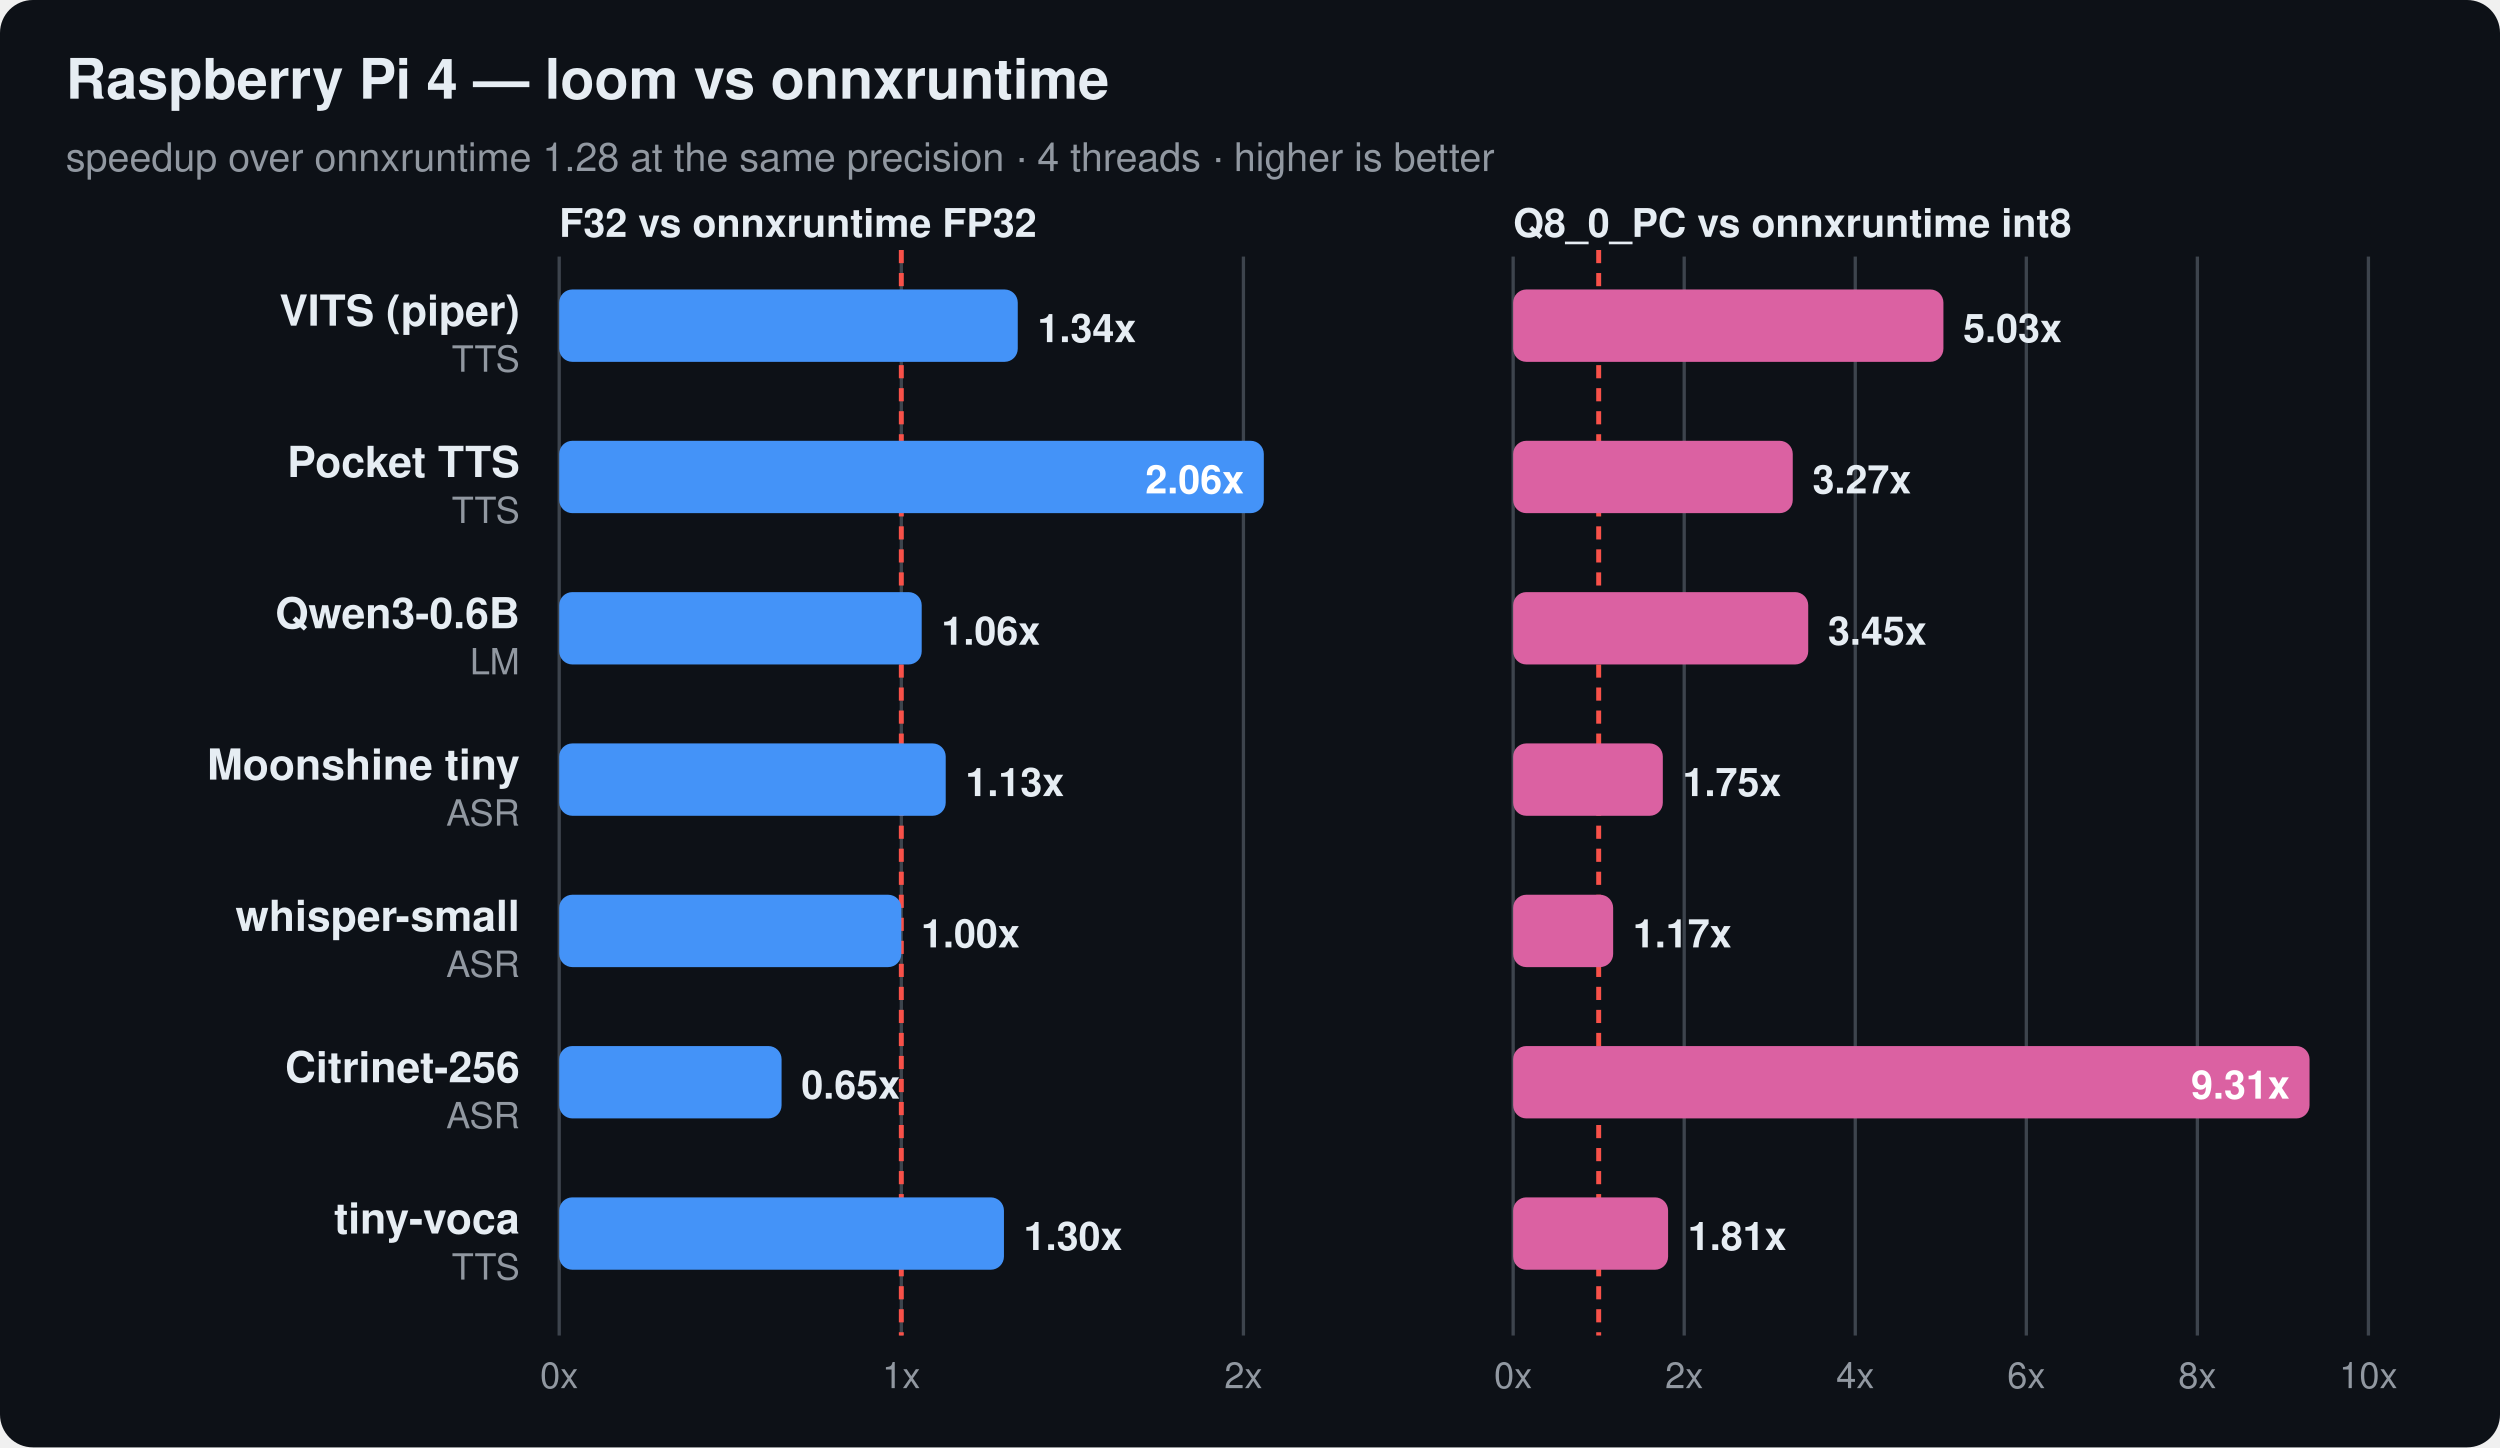
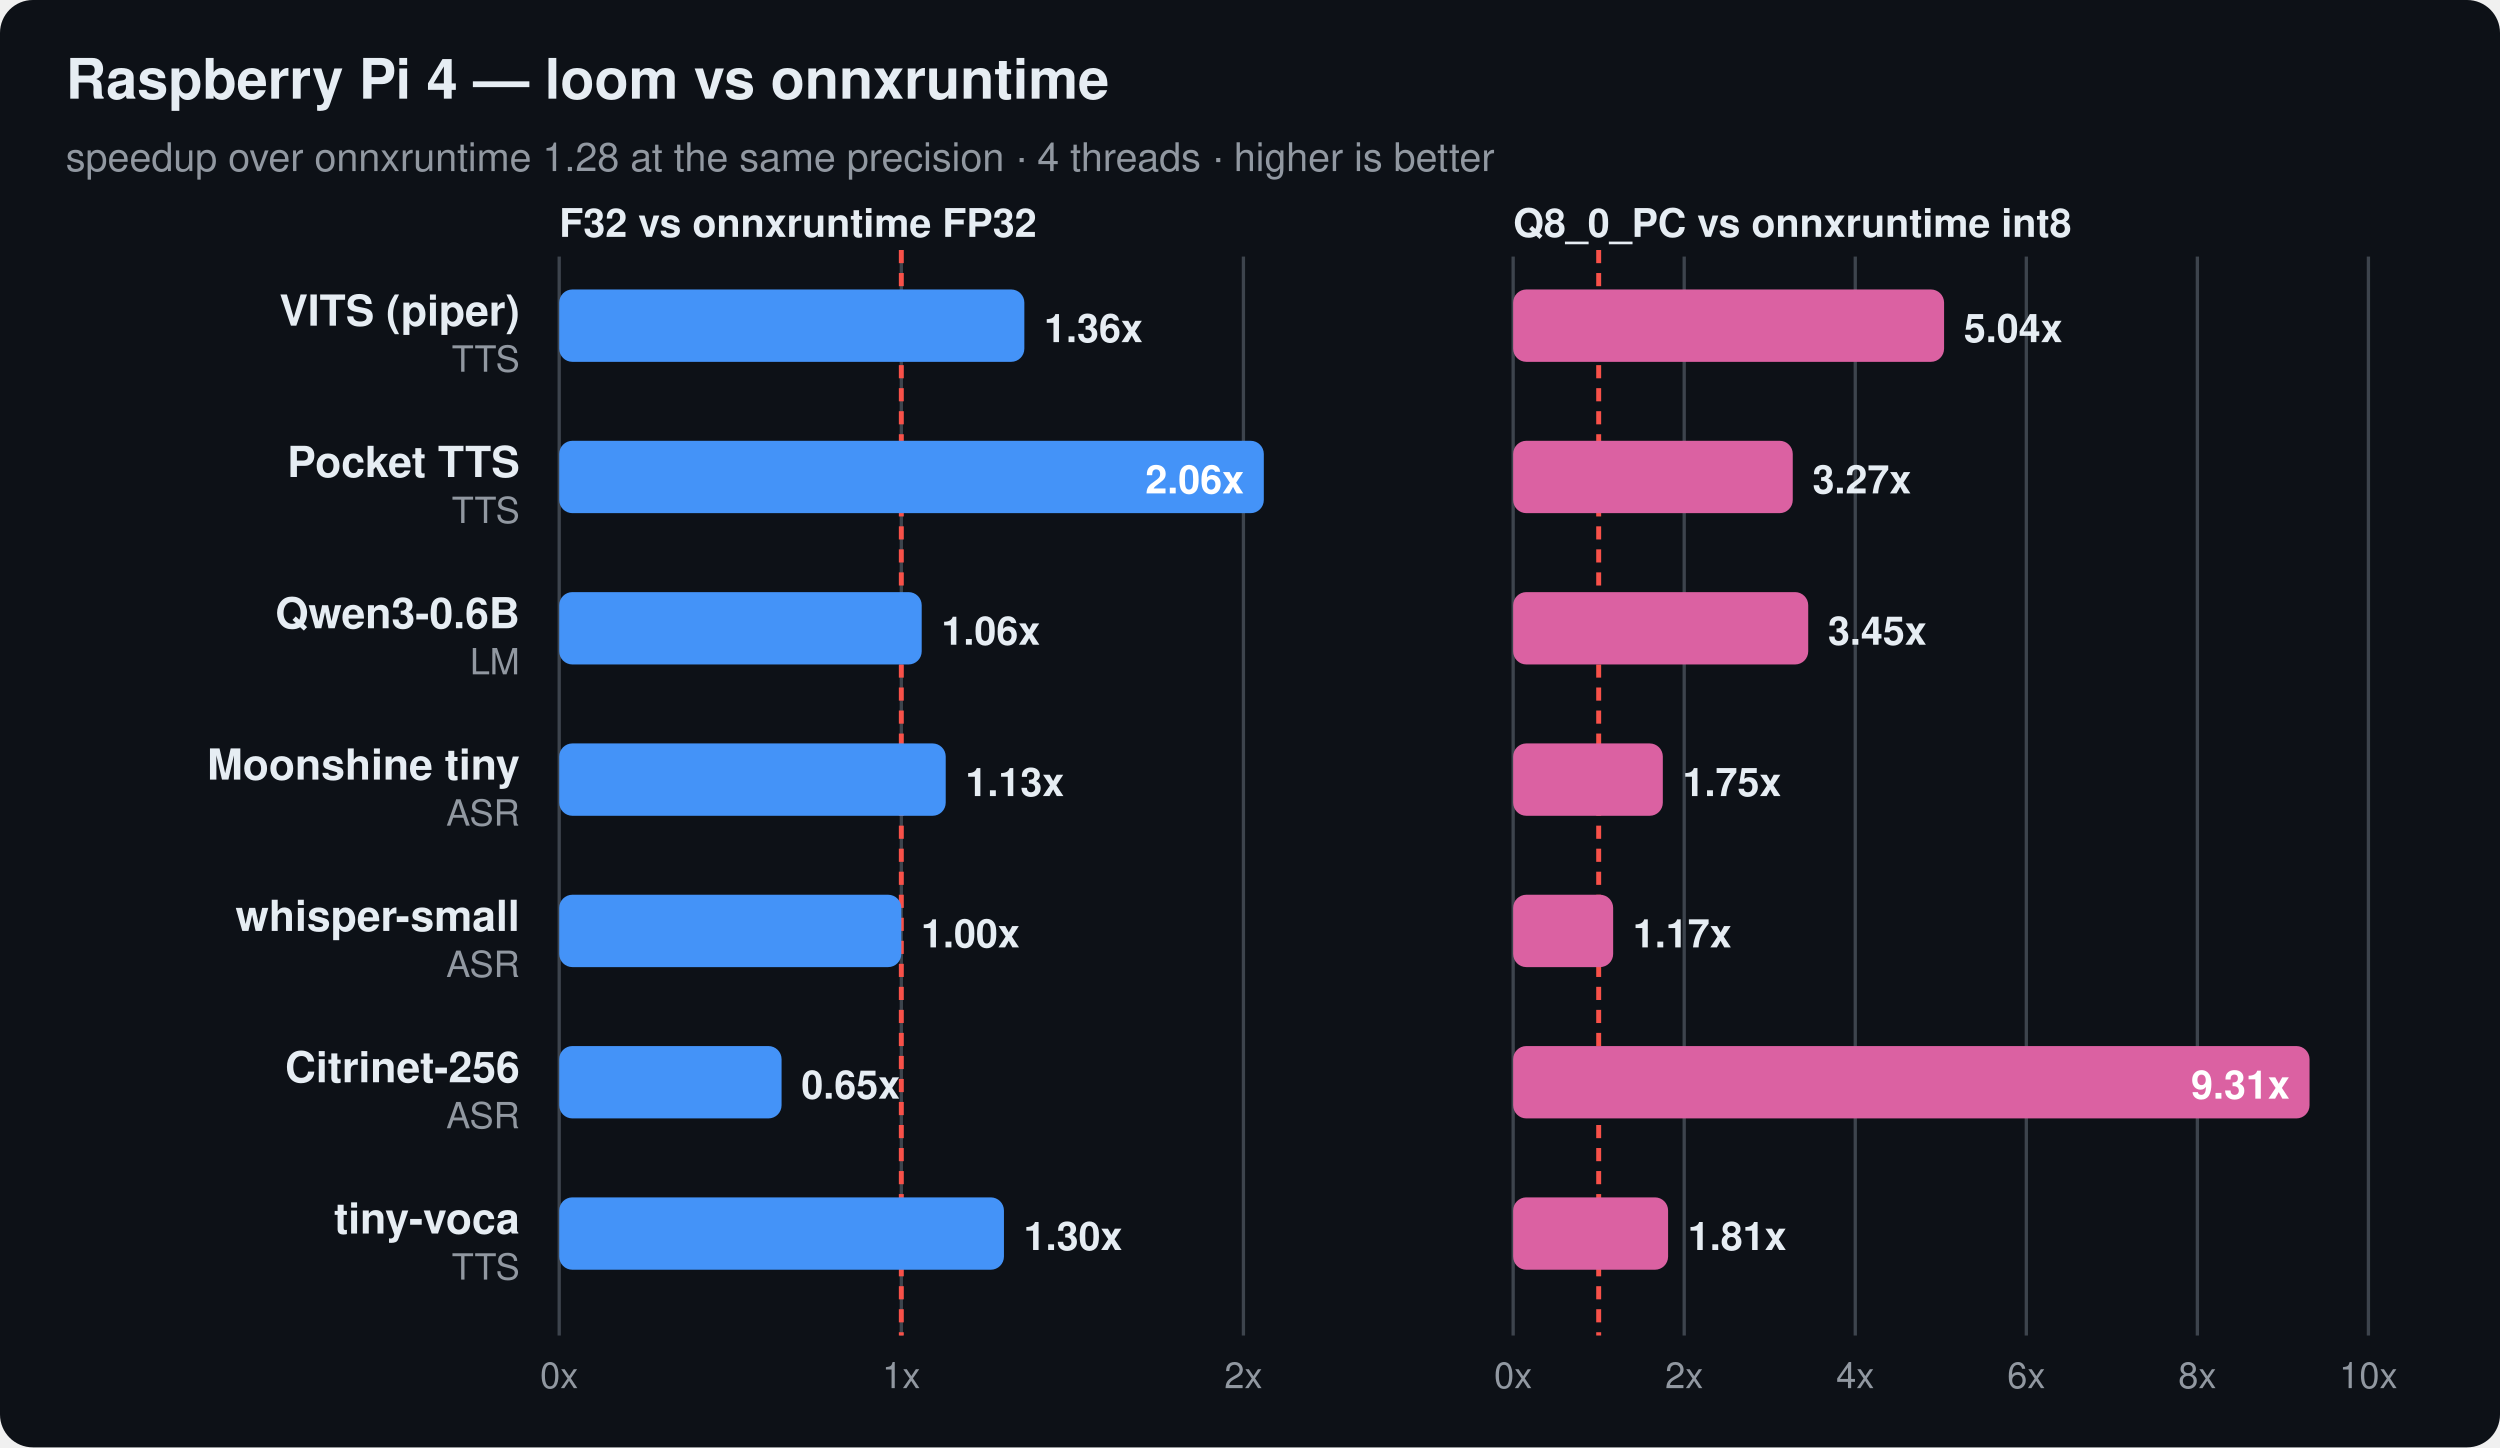
<svg xmlns="http://www.w3.org/2000/svg" width="760" height="440" viewBox="0 0 760 440">
  <rect width="760" height="440" rx="10" fill="#0d1117" />
  <text x="20.0" y="30.0" fill="#e6edf3" font-size="17" text-anchor="start" font-weight="600" font-family="-apple-system,BlinkMacSystemFont,'Segoe UI',Helvetica,Arial,sans-serif">Raspberry Pi 4 — loom vs onnxruntime</text>
  <text x="20.0" y="52.0" fill="#9198a1" font-size="12" text-anchor="start" font-weight="normal" font-family="-apple-system,BlinkMacSystemFont,'Segoe UI',Helvetica,Arial,sans-serif">speedup over onnxruntime 1.28 at the same precision · 4 threads · higher is better</text>
  <text x="170.0" y="72.0" fill="#e6edf3" font-size="12" text-anchor="start" font-weight="600" font-family="-apple-system,BlinkMacSystemFont,'Segoe UI',Helvetica,Arial,sans-serif">F32 vs onnxruntime FP32</text>
  <line x1="170.0" y1="78" x2="170.0" y2="406" stroke="#3d444d" stroke-width="1" />
  <text x="170.0" y="422.0" fill="#9198a1" font-size="11" text-anchor="middle" font-weight="normal" font-family="-apple-system,BlinkMacSystemFont,'Segoe UI',Helvetica,Arial,sans-serif">0x</text>
  <line x1="274.0" y1="78" x2="274.0" y2="406" stroke="#3d444d" stroke-width="1" />
  <text x="274.0" y="422.0" fill="#9198a1" font-size="11" text-anchor="middle" font-weight="normal" font-family="-apple-system,BlinkMacSystemFont,'Segoe UI',Helvetica,Arial,sans-serif">1x</text>
  <line x1="378.0" y1="78" x2="378.0" y2="406" stroke="#3d444d" stroke-width="1" />
  <text x="378.0" y="422.0" fill="#9198a1" font-size="11" text-anchor="middle" font-weight="normal" font-family="-apple-system,BlinkMacSystemFont,'Segoe UI',Helvetica,Arial,sans-serif">2x</text>
  <line x1="274.0" y1="76" x2="274.0" y2="406" stroke="#f85149" stroke-width="1.5" stroke-dasharray="4 3" />
-   <rect x="170.0" y="88.0" width="139.4" height="22" rx="4" fill="#4493f8" />
-   <text x="315.4" y="104.0" fill="#e6edf3" font-size="12" text-anchor="start" font-weight="600" font-family="-apple-system,BlinkMacSystemFont,'Segoe UI',Helvetica,Arial,sans-serif">1.34x</text>
+   <rect x="170.0" y="88.0" width="141.4" height="22" rx="4" fill="#4493f8" />
+   <text x="317.4" y="104.0" fill="#e6edf3" font-size="12" text-anchor="start" font-weight="600" font-family="-apple-system,BlinkMacSystemFont,'Segoe UI',Helvetica,Arial,sans-serif">1.36x</text>
  <rect x="170.0" y="134.0" width="214.2" height="22" rx="4" fill="#4493f8" />
  <text x="378.2" y="150.0" fill="#ffffff" font-size="12" text-anchor="end" font-weight="600" font-family="-apple-system,BlinkMacSystemFont,'Segoe UI',Helvetica,Arial,sans-serif">2.06x</text>
  <rect x="170.0" y="180.0" width="110.2" height="22" rx="4" fill="#4493f8" />
  <text x="286.2" y="196.0" fill="#e6edf3" font-size="12" text-anchor="start" font-weight="600" font-family="-apple-system,BlinkMacSystemFont,'Segoe UI',Helvetica,Arial,sans-serif">1.06x</text>
  <rect x="170.0" y="226.0" width="117.5" height="22" rx="4" fill="#4493f8" />
  <text x="293.5" y="242.0" fill="#e6edf3" font-size="12" text-anchor="start" font-weight="600" font-family="-apple-system,BlinkMacSystemFont,'Segoe UI',Helvetica,Arial,sans-serif">1.13x</text>
  <rect x="170.0" y="272.0" width="104.0" height="22" rx="4" fill="#4493f8" />
  <text x="280.0" y="288.0" fill="#e6edf3" font-size="12" text-anchor="start" font-weight="600" font-family="-apple-system,BlinkMacSystemFont,'Segoe UI',Helvetica,Arial,sans-serif">1.00x</text>
  <rect x="170.0" y="318.0" width="67.6" height="22" rx="4" fill="#4493f8" />
  <text x="243.6" y="334.0" fill="#e6edf3" font-size="12" text-anchor="start" font-weight="600" font-family="-apple-system,BlinkMacSystemFont,'Segoe UI',Helvetica,Arial,sans-serif">0.65x</text>
  <rect x="170.0" y="364.0" width="135.2" height="22" rx="4" fill="#4493f8" />
  <text x="311.2" y="380.0" fill="#e6edf3" font-size="12" text-anchor="start" font-weight="600" font-family="-apple-system,BlinkMacSystemFont,'Segoe UI',Helvetica,Arial,sans-serif">1.30x</text>
  <text x="460.0" y="72.0" fill="#e6edf3" font-size="12" text-anchor="start" font-weight="600" font-family="-apple-system,BlinkMacSystemFont,'Segoe UI',Helvetica,Arial,sans-serif">Q8_0_PC vs onnxruntime int8</text>
  <line x1="460.0" y1="78" x2="460.0" y2="406" stroke="#3d444d" stroke-width="1" />
  <text x="460.0" y="422.0" fill="#9198a1" font-size="11" text-anchor="middle" font-weight="normal" font-family="-apple-system,BlinkMacSystemFont,'Segoe UI',Helvetica,Arial,sans-serif">0x</text>
  <line x1="512.0" y1="78" x2="512.0" y2="406" stroke="#3d444d" stroke-width="1" />
  <text x="512.0" y="422.0" fill="#9198a1" font-size="11" text-anchor="middle" font-weight="normal" font-family="-apple-system,BlinkMacSystemFont,'Segoe UI',Helvetica,Arial,sans-serif">2x</text>
  <line x1="564.0" y1="78" x2="564.0" y2="406" stroke="#3d444d" stroke-width="1" />
  <text x="564.0" y="422.0" fill="#9198a1" font-size="11" text-anchor="middle" font-weight="normal" font-family="-apple-system,BlinkMacSystemFont,'Segoe UI',Helvetica,Arial,sans-serif">4x</text>
  <line x1="616.0" y1="78" x2="616.0" y2="406" stroke="#3d444d" stroke-width="1" />
  <text x="616.0" y="422.0" fill="#9198a1" font-size="11" text-anchor="middle" font-weight="normal" font-family="-apple-system,BlinkMacSystemFont,'Segoe UI',Helvetica,Arial,sans-serif">6x</text>
  <line x1="668.0" y1="78" x2="668.0" y2="406" stroke="#3d444d" stroke-width="1" />
  <text x="668.0" y="422.0" fill="#9198a1" font-size="11" text-anchor="middle" font-weight="normal" font-family="-apple-system,BlinkMacSystemFont,'Segoe UI',Helvetica,Arial,sans-serif">8x</text>
  <line x1="720.0" y1="78" x2="720.0" y2="406" stroke="#3d444d" stroke-width="1" />
  <text x="720.0" y="422.0" fill="#9198a1" font-size="11" text-anchor="middle" font-weight="normal" font-family="-apple-system,BlinkMacSystemFont,'Segoe UI',Helvetica,Arial,sans-serif">10x</text>
  <line x1="486.0" y1="76" x2="486.0" y2="406" stroke="#f85149" stroke-width="1.5" stroke-dasharray="4 3" />
-   <rect x="460.0" y="88.0" width="130.8" height="22" rx="4" fill="#db61a2" />
-   <text x="596.8" y="104.0" fill="#e6edf3" font-size="12" text-anchor="start" font-weight="600" font-family="-apple-system,BlinkMacSystemFont,'Segoe UI',Helvetica,Arial,sans-serif">5.03x</text>
+   <rect x="460.0" y="88.0" width="131.0" height="22" rx="4" fill="#db61a2" />
+   <text x="597.0" y="104.0" fill="#e6edf3" font-size="12" text-anchor="start" font-weight="600" font-family="-apple-system,BlinkMacSystemFont,'Segoe UI',Helvetica,Arial,sans-serif">5.04x</text>
  <rect x="460.0" y="134.0" width="85.0" height="22" rx="4" fill="#db61a2" />
  <text x="551.0" y="150.0" fill="#e6edf3" font-size="12" text-anchor="start" font-weight="600" font-family="-apple-system,BlinkMacSystemFont,'Segoe UI',Helvetica,Arial,sans-serif">3.27x</text>
  <rect x="460.0" y="180.0" width="89.7" height="22" rx="4" fill="#db61a2" />
  <text x="555.7" y="196.0" fill="#e6edf3" font-size="12" text-anchor="start" font-weight="600" font-family="-apple-system,BlinkMacSystemFont,'Segoe UI',Helvetica,Arial,sans-serif">3.45x</text>
  <rect x="460.0" y="226.0" width="45.5" height="22" rx="4" fill="#db61a2" />
  <text x="511.5" y="242.0" fill="#e6edf3" font-size="12" text-anchor="start" font-weight="600" font-family="-apple-system,BlinkMacSystemFont,'Segoe UI',Helvetica,Arial,sans-serif">1.75x</text>
  <rect x="460.0" y="272.0" width="30.4" height="22" rx="4" fill="#db61a2" />
  <text x="496.4" y="288.0" fill="#e6edf3" font-size="12" text-anchor="start" font-weight="600" font-family="-apple-system,BlinkMacSystemFont,'Segoe UI',Helvetica,Arial,sans-serif">1.17x</text>
  <rect x="460.0" y="318.0" width="242.1" height="22" rx="4" fill="#db61a2" />
  <text x="696.1" y="334.0" fill="#ffffff" font-size="12" text-anchor="end" font-weight="600" font-family="-apple-system,BlinkMacSystemFont,'Segoe UI',Helvetica,Arial,sans-serif">9.31x</text>
  <rect x="460.0" y="364.0" width="47.1" height="22" rx="4" fill="#db61a2" />
  <text x="513.1" y="380.0" fill="#e6edf3" font-size="12" text-anchor="start" font-weight="600" font-family="-apple-system,BlinkMacSystemFont,'Segoe UI',Helvetica,Arial,sans-serif">1.81x</text>
  <text x="158.0" y="99.0" fill="#e6edf3" font-size="13" text-anchor="end" font-weight="600" font-family="-apple-system,BlinkMacSystemFont,'Segoe UI',Helvetica,Arial,sans-serif">VITS (piper)</text>
  <text x="158.0" y="113.0" fill="#9198a1" font-size="11" text-anchor="end" font-weight="normal" font-family="-apple-system,BlinkMacSystemFont,'Segoe UI',Helvetica,Arial,sans-serif">TTS</text>
  <text x="158.0" y="145.0" fill="#e6edf3" font-size="13" text-anchor="end" font-weight="600" font-family="-apple-system,BlinkMacSystemFont,'Segoe UI',Helvetica,Arial,sans-serif">Pocket TTS</text>
  <text x="158.0" y="159.0" fill="#9198a1" font-size="11" text-anchor="end" font-weight="normal" font-family="-apple-system,BlinkMacSystemFont,'Segoe UI',Helvetica,Arial,sans-serif">TTS</text>
  <text x="158.0" y="191.0" fill="#e6edf3" font-size="13" text-anchor="end" font-weight="600" font-family="-apple-system,BlinkMacSystemFont,'Segoe UI',Helvetica,Arial,sans-serif">Qwen3-0.6B</text>
  <text x="158.0" y="205.0" fill="#9198a1" font-size="11" text-anchor="end" font-weight="normal" font-family="-apple-system,BlinkMacSystemFont,'Segoe UI',Helvetica,Arial,sans-serif">LM</text>
  <text x="158.0" y="237.0" fill="#e6edf3" font-size="13" text-anchor="end" font-weight="600" font-family="-apple-system,BlinkMacSystemFont,'Segoe UI',Helvetica,Arial,sans-serif">Moonshine tiny</text>
  <text x="158.0" y="251.0" fill="#9198a1" font-size="11" text-anchor="end" font-weight="normal" font-family="-apple-system,BlinkMacSystemFont,'Segoe UI',Helvetica,Arial,sans-serif">ASR</text>
  <text x="158.0" y="283.0" fill="#e6edf3" font-size="13" text-anchor="end" font-weight="600" font-family="-apple-system,BlinkMacSystemFont,'Segoe UI',Helvetica,Arial,sans-serif">whisper-small</text>
  <text x="158.0" y="297.0" fill="#9198a1" font-size="11" text-anchor="end" font-weight="normal" font-family="-apple-system,BlinkMacSystemFont,'Segoe UI',Helvetica,Arial,sans-serif">ASR</text>
  <text x="158.0" y="329.0" fill="#e6edf3" font-size="13" text-anchor="end" font-weight="600" font-family="-apple-system,BlinkMacSystemFont,'Segoe UI',Helvetica,Arial,sans-serif">Citrinet-256</text>
  <text x="158.0" y="343.0" fill="#9198a1" font-size="11" text-anchor="end" font-weight="normal" font-family="-apple-system,BlinkMacSystemFont,'Segoe UI',Helvetica,Arial,sans-serif">ASR</text>
  <text x="158.0" y="375.0" fill="#e6edf3" font-size="13" text-anchor="end" font-weight="600" font-family="-apple-system,BlinkMacSystemFont,'Segoe UI',Helvetica,Arial,sans-serif">tiny-voca</text>
  <text x="158.0" y="389.0" fill="#9198a1" font-size="11" text-anchor="end" font-weight="normal" font-family="-apple-system,BlinkMacSystemFont,'Segoe UI',Helvetica,Arial,sans-serif">TTS</text>
</svg>
